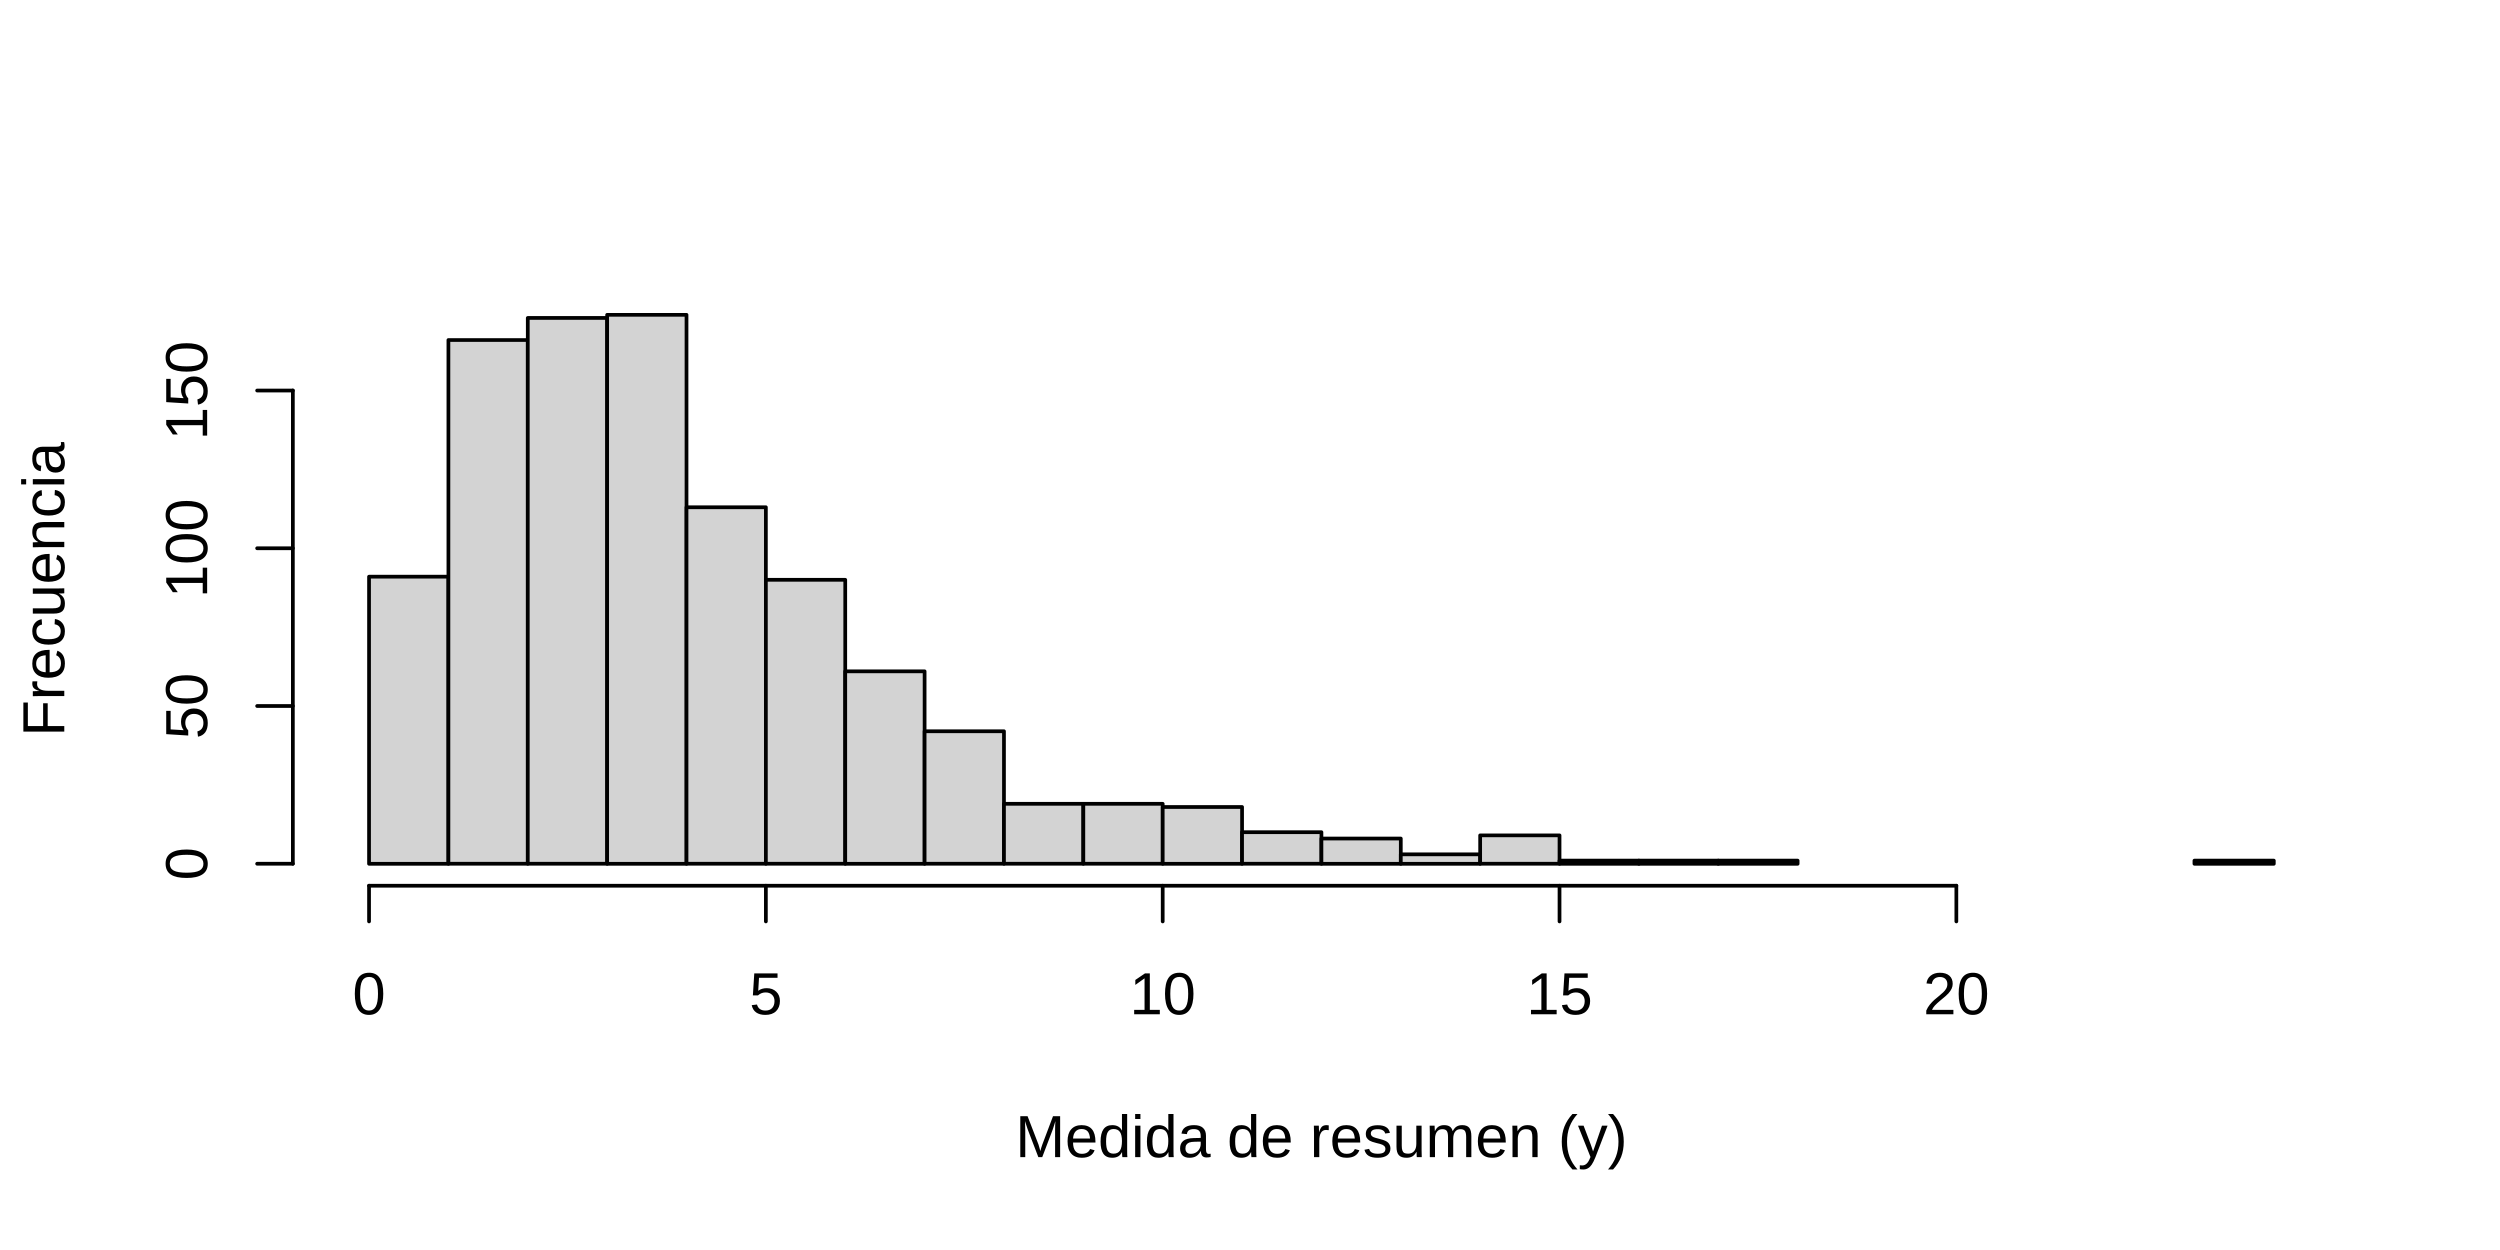
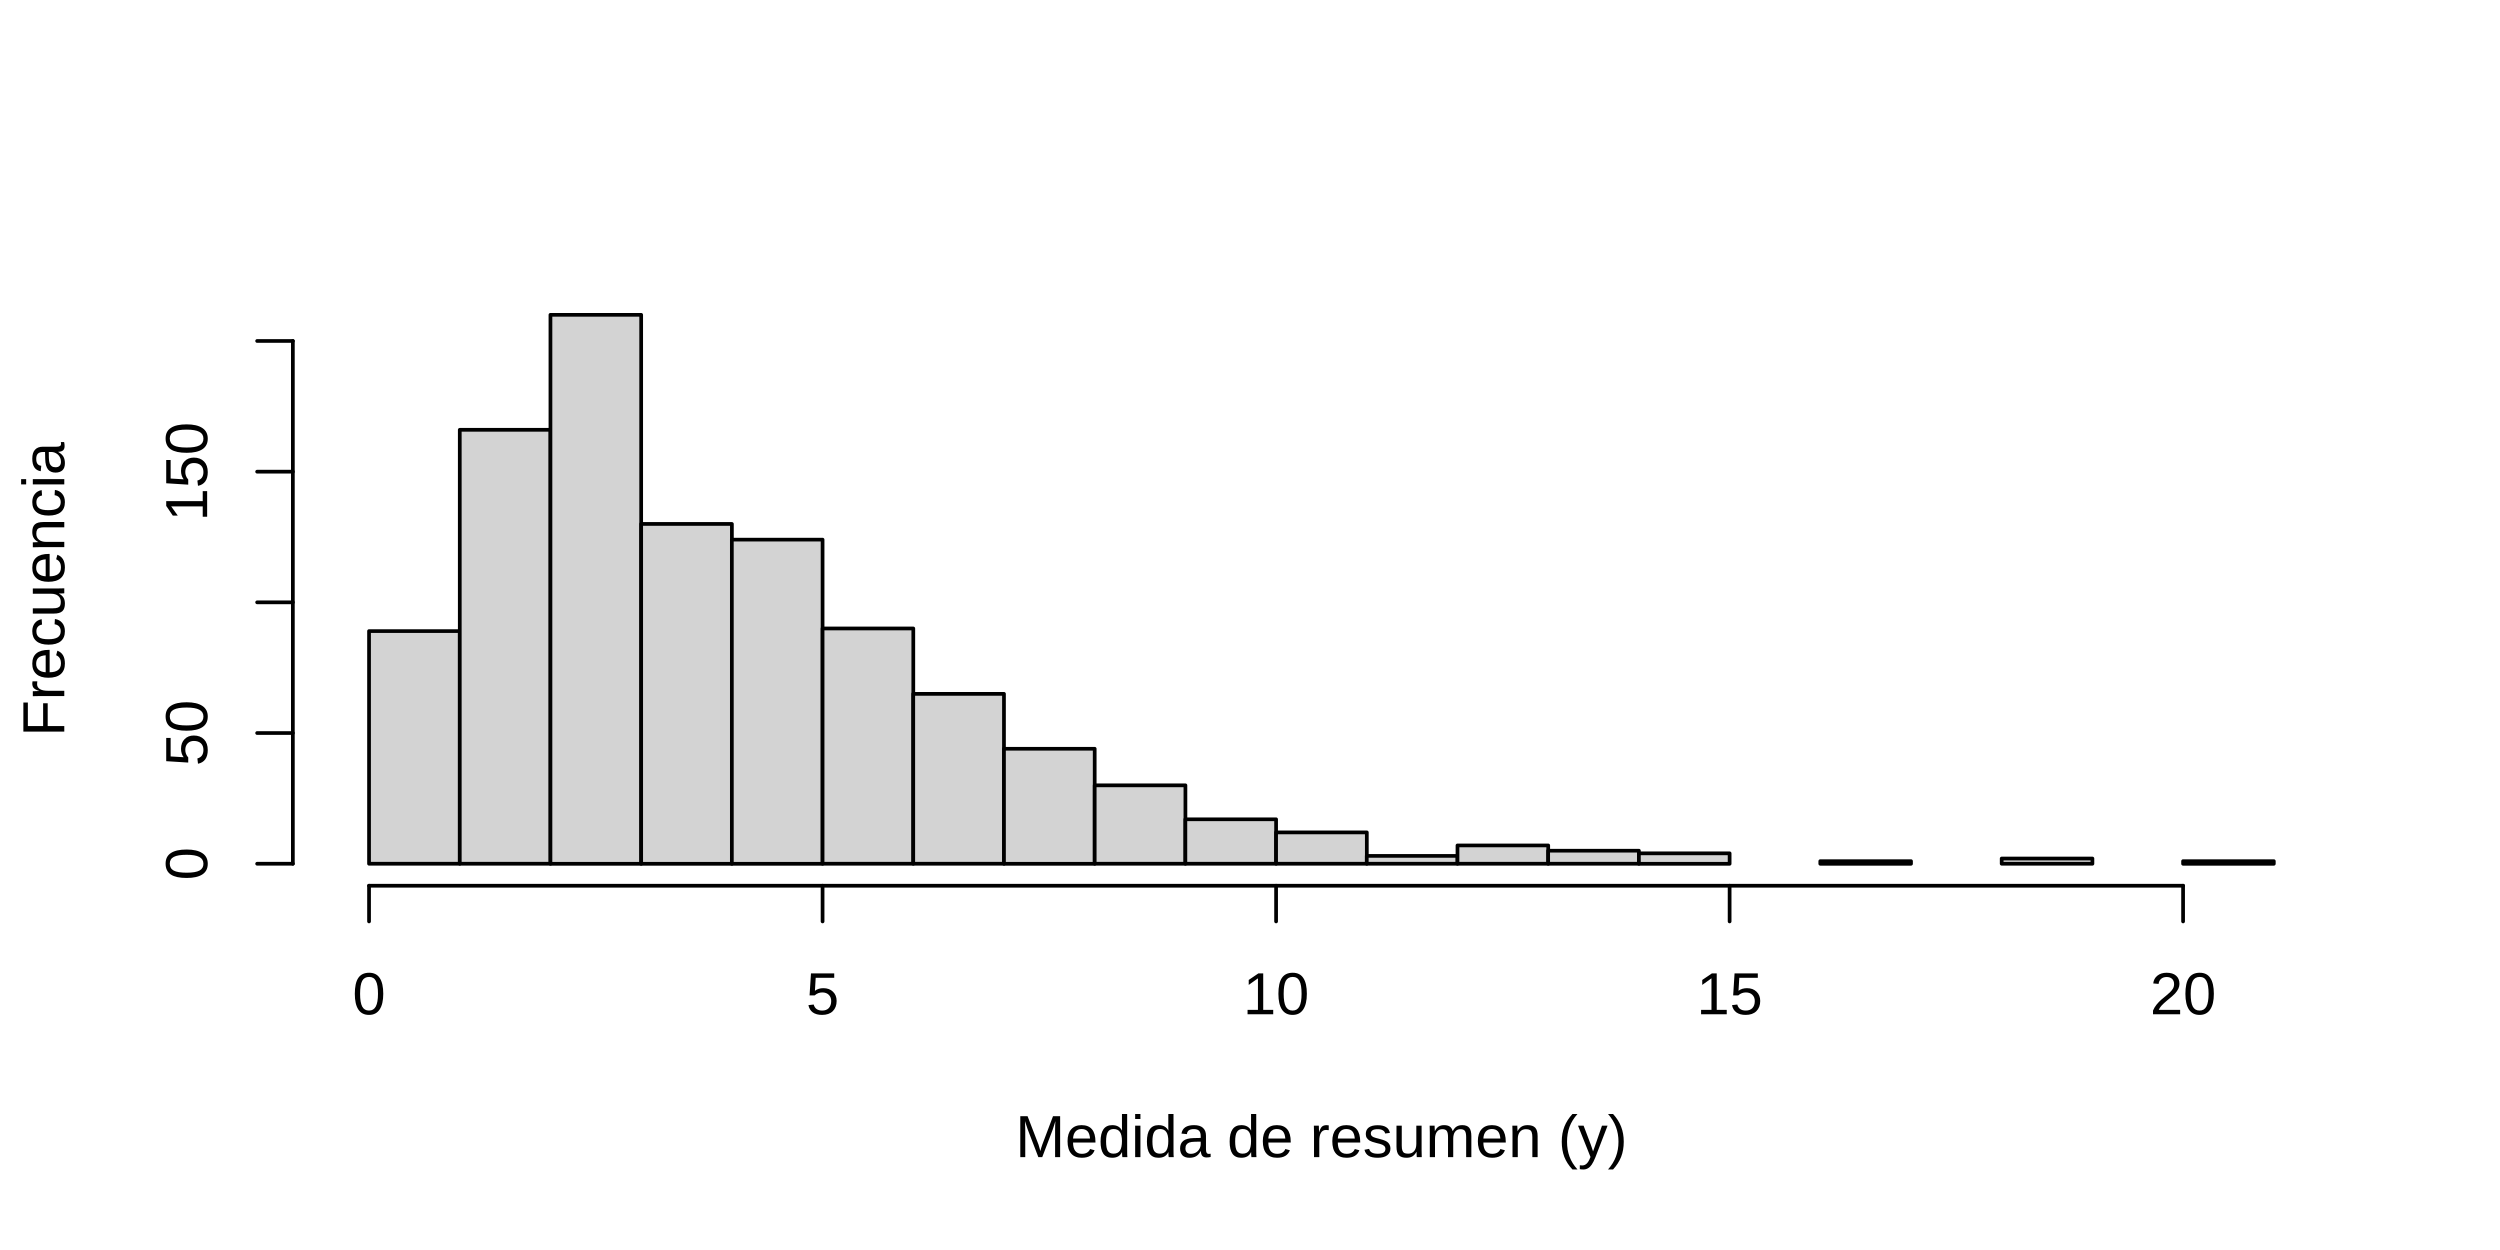
<svg xmlns="http://www.w3.org/2000/svg" class="svglite" width="504.00pt" height="252.00pt" viewBox="0 0 504.00 252.00">
  <defs>
    <style type="text/css">
    .svglite line, .svglite polyline, .svglite polygon, .svglite path, .svglite rect, .svglite circle {
      fill: none;
      stroke: #000000;
      stroke-linecap: round;
      stroke-linejoin: round;
      stroke-miterlimit: 10.00;
    }
  </style>
  </defs>
  <rect width="100%" height="100%" style="stroke: none; fill: #FFFFFF;" />
  <defs>
    <clipPath id="cpMC4wMHw1MDQuMDB8MC4wMHwyNTIuMDA=">
      <rect x="0.00" y="0.00" width="504.00" height="252.00" />
    </clipPath>
  </defs>
  <g clip-path="url(#cpMC4wMHw1MDQuMDB8MC4wMHwyNTIuMDA=)">
    <text x="266.40" y="233.28" text-anchor="middle" style="font-size: 12.00px; font-family: Arial;" textLength="123.38px" lengthAdjust="spacingAndGlyphs">Medida de resumen (y)</text>
    <text transform="translate(12.96,118.80) rotate(-90)" text-anchor="middle" style="font-size: 12.00px; font-family: Arial;" textLength="59.36px" lengthAdjust="spacingAndGlyphs">Frecuencia</text>
-     <line x1="74.40" y1="178.56" x2="394.40" y2="178.56" style="stroke-width: 0.75;" />
+     <line x1="74.40" y1="178.56" x2="440.11" y2="178.56" style="stroke-width: 0.75;" />
    <line x1="74.40" y1="178.56" x2="74.40" y2="185.76" style="stroke-width: 0.75;" />
-     <line x1="154.40" y1="178.56" x2="154.40" y2="185.76" style="stroke-width: 0.75;" />
-     <line x1="234.40" y1="178.56" x2="234.40" y2="185.76" style="stroke-width: 0.75;" />
-     <line x1="314.40" y1="178.56" x2="314.40" y2="185.76" style="stroke-width: 0.75;" />
-     <line x1="394.40" y1="178.56" x2="394.40" y2="185.76" style="stroke-width: 0.75;" />
+     <line x1="165.83" y1="178.56" x2="165.83" y2="185.76" style="stroke-width: 0.75;" />
+     <line x1="257.26" y1="178.56" x2="257.26" y2="185.76" style="stroke-width: 0.75;" />
+     <line x1="348.69" y1="178.56" x2="348.69" y2="185.76" style="stroke-width: 0.75;" />
+     <line x1="440.11" y1="178.56" x2="440.11" y2="185.76" style="stroke-width: 0.75;" />
    <text x="74.40" y="204.48" text-anchor="middle" style="font-size: 12.00px; font-family: Arial;" textLength="6.67px" lengthAdjust="spacingAndGlyphs">0</text>
-     <text x="154.40" y="204.48" text-anchor="middle" style="font-size: 12.00px; font-family: Arial;" textLength="6.67px" lengthAdjust="spacingAndGlyphs">5</text>
-     <text x="234.40" y="204.48" text-anchor="middle" style="font-size: 12.00px; font-family: Arial;" textLength="13.35px" lengthAdjust="spacingAndGlyphs">10</text>
-     <text x="314.40" y="204.48" text-anchor="middle" style="font-size: 12.00px; font-family: Arial;" textLength="13.35px" lengthAdjust="spacingAndGlyphs">15</text>
-     <text x="394.40" y="204.48" text-anchor="middle" style="font-size: 12.00px; font-family: Arial;" textLength="13.35px" lengthAdjust="spacingAndGlyphs">20</text>
-     <line x1="59.04" y1="174.13" x2="59.04" y2="78.73" style="stroke-width: 0.75;" />
+     <text x="165.83" y="204.48" text-anchor="middle" style="font-size: 12.00px; font-family: Arial;" textLength="6.67px" lengthAdjust="spacingAndGlyphs">5</text>
+     <text x="257.26" y="204.48" text-anchor="middle" style="font-size: 12.00px; font-family: Arial;" textLength="13.35px" lengthAdjust="spacingAndGlyphs">10</text>
+     <text x="348.69" y="204.48" text-anchor="middle" style="font-size: 12.00px; font-family: Arial;" textLength="13.35px" lengthAdjust="spacingAndGlyphs">15</text>
+     <text x="440.11" y="204.48" text-anchor="middle" style="font-size: 12.00px; font-family: Arial;" textLength="13.35px" lengthAdjust="spacingAndGlyphs">20</text>
+     <line x1="59.04" y1="174.13" x2="59.04" y2="68.74" style="stroke-width: 0.75;" />
    <line x1="59.04" y1="174.13" x2="51.84" y2="174.13" style="stroke-width: 0.75;" />
-     <line x1="59.04" y1="142.33" x2="51.84" y2="142.33" style="stroke-width: 0.75;" />
-     <line x1="59.04" y1="110.53" x2="51.84" y2="110.53" style="stroke-width: 0.75;" />
-     <line x1="59.04" y1="78.73" x2="51.84" y2="78.73" style="stroke-width: 0.75;" />
+     <line x1="59.04" y1="147.78" x2="51.84" y2="147.78" style="stroke-width: 0.75;" />
+     <line x1="59.04" y1="121.43" x2="51.84" y2="121.43" style="stroke-width: 0.75;" />
+     <line x1="59.04" y1="95.09" x2="51.84" y2="95.09" style="stroke-width: 0.75;" />
+     <line x1="59.04" y1="68.74" x2="51.84" y2="68.74" style="stroke-width: 0.75;" />
    <text transform="translate(41.76,174.13) rotate(-90)" text-anchor="middle" style="font-size: 12.00px; font-family: Arial;" textLength="6.67px" lengthAdjust="spacingAndGlyphs">0</text>
-     <text transform="translate(41.76,142.33) rotate(-90)" text-anchor="middle" style="font-size: 12.00px; font-family: Arial;" textLength="13.35px" lengthAdjust="spacingAndGlyphs">50</text>
-     <text transform="translate(41.76,110.53) rotate(-90)" text-anchor="middle" style="font-size: 12.00px; font-family: Arial;" textLength="20.02px" lengthAdjust="spacingAndGlyphs">100</text>
-     <text transform="translate(41.76,78.73) rotate(-90)" text-anchor="middle" style="font-size: 12.00px; font-family: Arial;" textLength="20.02px" lengthAdjust="spacingAndGlyphs">150</text>
+     <text transform="translate(41.76,147.78) rotate(-90)" text-anchor="middle" style="font-size: 12.00px; font-family: Arial;" textLength="13.35px" lengthAdjust="spacingAndGlyphs">50</text>
+     <text transform="translate(41.76,95.09) rotate(-90)" text-anchor="middle" style="font-size: 12.00px; font-family: Arial;" textLength="20.02px" lengthAdjust="spacingAndGlyphs">150</text>
  </g>
  <defs>
    <clipPath id="cpNTkuMDR8NDczLjc2fDU5LjA0fDE3OC41Ng==">
      <rect x="59.04" y="59.04" width="414.72" height="119.52" />
    </clipPath>
  </defs>
  <g clip-path="url(#cpNTkuMDR8NDczLjc2fDU5LjA0fDE3OC41Ng==)">
-     <rect x="74.40" y="116.26" width="16.00" height="57.88" style="stroke-width: 0.75; fill: #D3D3D3;" />
-     <rect x="90.40" y="68.55" width="16.00" height="105.58" style="stroke-width: 0.75; fill: #D3D3D3;" />
-     <rect x="106.40" y="64.10" width="16.00" height="110.03" style="stroke-width: 0.75; fill: #D3D3D3;" />
-     <rect x="122.40" y="63.47" width="16.00" height="110.67" style="stroke-width: 0.75; fill: #D3D3D3;" />
-     <rect x="138.40" y="102.26" width="16.00" height="71.87" style="stroke-width: 0.75; fill: #D3D3D3;" />
-     <rect x="154.40" y="116.89" width="16.00" height="57.24" style="stroke-width: 0.75; fill: #D3D3D3;" />
-     <rect x="170.40" y="135.34" width="16.00" height="38.80" style="stroke-width: 0.75; fill: #D3D3D3;" />
-     <rect x="186.40" y="147.42" width="16.00" height="26.71" style="stroke-width: 0.75; fill: #D3D3D3;" />
-     <rect x="202.40" y="162.05" width="16.00" height="12.08" style="stroke-width: 0.75; fill: #D3D3D3;" />
-     <rect x="218.40" y="162.05" width="16.00" height="12.08" style="stroke-width: 0.75; fill: #D3D3D3;" />
-     <rect x="234.40" y="162.69" width="16.00" height="11.45" style="stroke-width: 0.75; fill: #D3D3D3;" />
-     <rect x="250.40" y="167.77" width="16.00" height="6.36" style="stroke-width: 0.75; fill: #D3D3D3;" />
-     <rect x="266.40" y="169.05" width="16.00" height="5.09" style="stroke-width: 0.75; fill: #D3D3D3;" />
-     <rect x="282.40" y="172.23" width="16.00" height="1.91" style="stroke-width: 0.75; fill: #D3D3D3;" />
-     <rect x="298.40" y="168.41" width="16.00" height="5.72" style="stroke-width: 0.75; fill: #D3D3D3;" />
-     <rect x="314.40" y="173.50" width="16.00" height="0.64" style="stroke-width: 0.75; fill: #D3D3D3;" />
-     <rect x="330.40" y="173.50" width="16.00" height="0.64" style="stroke-width: 0.75; fill: #D3D3D3;" />
-     <rect x="346.40" y="173.50" width="16.00" height="0.64" style="stroke-width: 0.75; fill: #D3D3D3;" />
-     <rect x="362.40" y="174.13" width="16.00" height="0.00" style="stroke-width: 0.75; fill: #D3D3D3;" />
-     <rect x="378.40" y="174.13" width="16.00" height="0.00" style="stroke-width: 0.75; fill: #D3D3D3;" />
-     <rect x="394.40" y="174.13" width="16.00" height="0.00" style="stroke-width: 0.75; fill: #D3D3D3;" />
-     <rect x="410.40" y="174.13" width="16.00" height="0.00" style="stroke-width: 0.75; fill: #D3D3D3;" />
-     <rect x="426.40" y="174.13" width="16.00" height="0.00" style="stroke-width: 0.75; fill: #D3D3D3;" />
-     <rect x="442.40" y="173.50" width="16.00" height="0.64" style="stroke-width: 0.75; fill: #D3D3D3;" />
+     <rect x="74.40" y="127.23" width="18.29" height="46.90" style="stroke-width: 0.75; fill: #D3D3D3;" />
+     <rect x="92.69" y="86.65" width="18.29" height="87.48" style="stroke-width: 0.75; fill: #D3D3D3;" />
+     <rect x="110.97" y="63.47" width="18.29" height="110.67" style="stroke-width: 0.75; fill: #D3D3D3;" />
+     <rect x="129.26" y="105.63" width="18.29" height="68.51" style="stroke-width: 0.75; fill: #D3D3D3;" />
+     <rect x="147.54" y="108.79" width="18.29" height="65.35" style="stroke-width: 0.75; fill: #D3D3D3;" />
+     <rect x="165.83" y="126.70" width="18.29" height="47.43" style="stroke-width: 0.75; fill: #D3D3D3;" />
+     <rect x="184.11" y="139.88" width="18.29" height="34.25" style="stroke-width: 0.75; fill: #D3D3D3;" />
+     <rect x="202.40" y="150.95" width="18.29" height="23.19" style="stroke-width: 0.75; fill: #D3D3D3;" />
+     <rect x="220.69" y="158.32" width="18.29" height="15.81" style="stroke-width: 0.75; fill: #D3D3D3;" />
+     <rect x="238.97" y="165.17" width="18.29" height="8.96" style="stroke-width: 0.75; fill: #D3D3D3;" />
+     <rect x="257.26" y="167.81" width="18.29" height="6.32" style="stroke-width: 0.75; fill: #D3D3D3;" />
+     <rect x="275.54" y="172.55" width="18.29" height="1.58" style="stroke-width: 0.75; fill: #D3D3D3;" />
+     <rect x="293.83" y="170.44" width="18.29" height="3.69" style="stroke-width: 0.75; fill: #D3D3D3;" />
+     <rect x="312.11" y="171.50" width="18.29" height="2.63" style="stroke-width: 0.75; fill: #D3D3D3;" />
+     <rect x="330.40" y="172.03" width="18.29" height="2.11" style="stroke-width: 0.75; fill: #D3D3D3;" />
+     <rect x="348.69" y="174.13" width="18.29" height="0.00" style="stroke-width: 0.75; fill: #D3D3D3;" />
+     <rect x="366.97" y="173.61" width="18.29" height="0.53" style="stroke-width: 0.75; fill: #D3D3D3;" />
+     <rect x="385.26" y="174.13" width="18.29" height="0.00" style="stroke-width: 0.75; fill: #D3D3D3;" />
+     <rect x="403.54" y="173.08" width="18.29" height="1.05" style="stroke-width: 0.75; fill: #D3D3D3;" />
+     <rect x="421.83" y="174.13" width="18.29" height="0.00" style="stroke-width: 0.75; fill: #D3D3D3;" />
+     <rect x="440.11" y="173.61" width="18.29" height="0.53" style="stroke-width: 0.75; fill: #D3D3D3;" />
  </g>
</svg>
